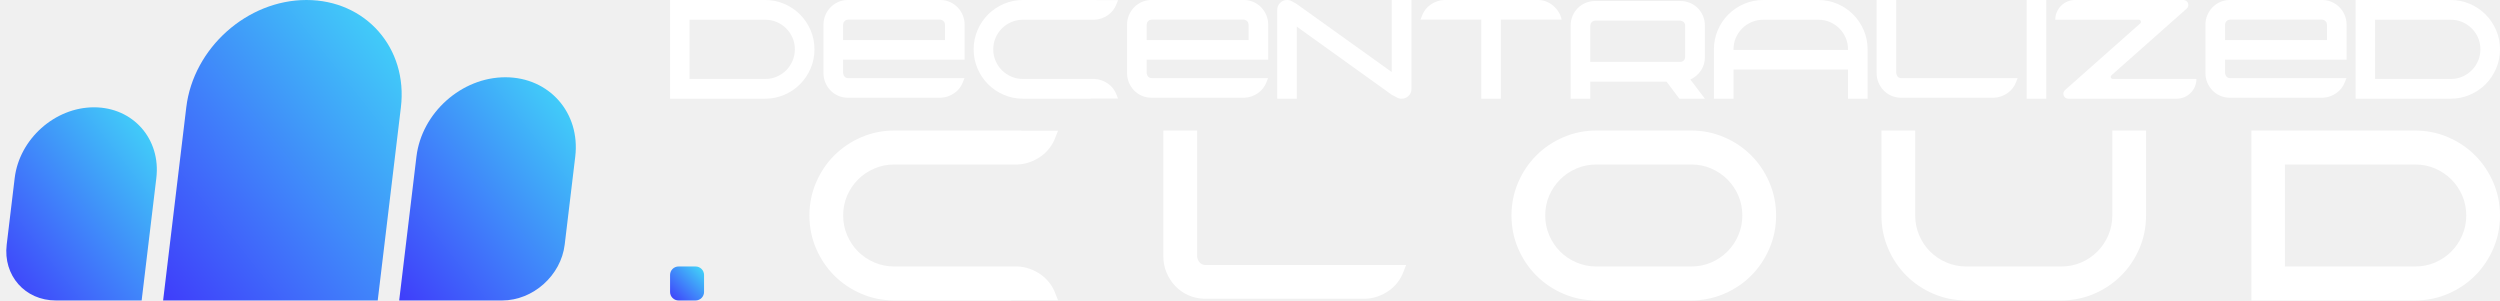
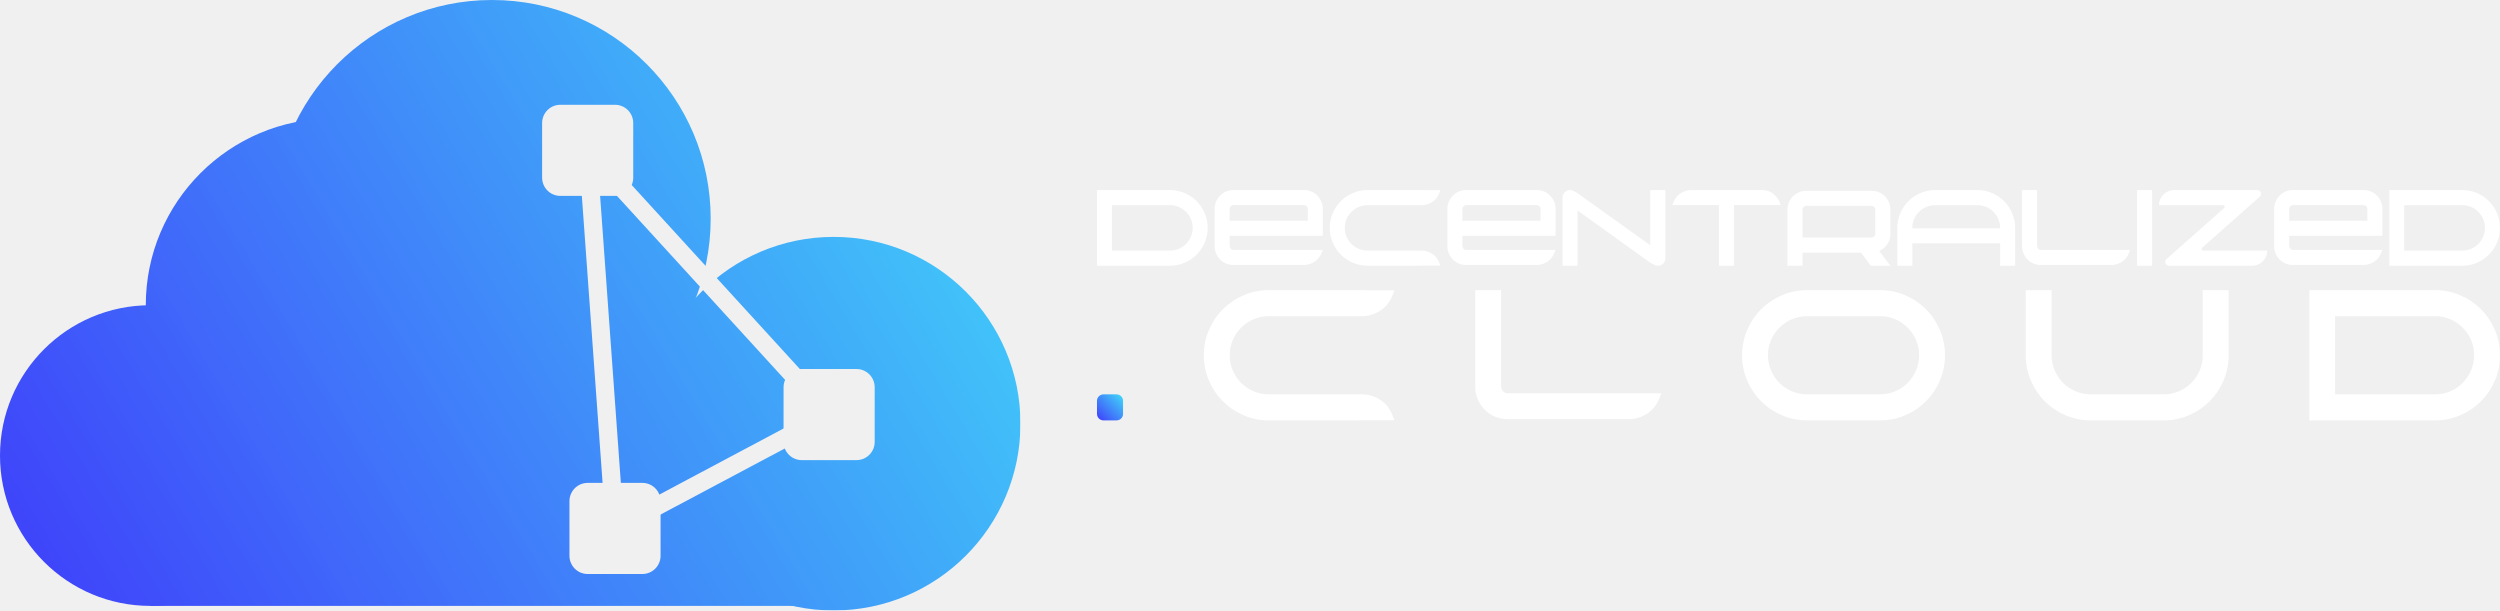
- <svg xmlns="http://www.w3.org/2000/svg" viewBox="0 0 559.046 67.188" role="img" aria-label="decentralized.cloud">
+ <svg xmlns="http://www.w3.org/2000/svg" viewBox="0 0 729.161 178.048" role="img" aria-label="decentralized.cloud">
  <defs>
-     <linearGradient id="g" x1="0" y1="1" x2="1" y2="0">
+     <linearGradient id="g" gradientUnits="userSpaceOnUse" x1="0" y1="268" x2="448" y2="0">
+       <stop offset="0" stop-color="#3f3dfa" />
+       <stop offset="1" stop-color="#41dbf9" />
+     </linearGradient>
+     <mask id="g-cut" maskUnits="userSpaceOnUse" x="0" y="0" width="448" height="268">
+       <rect width="448" height="268" fill="#fff" />
+       <line x1="258" y1="66" x2="364" y2="182" stroke="#000" stroke-width="8" />
+       <line x1="364" y1="182" x2="270" y2="232" stroke="#000" stroke-width="8" />
+       <line x1="258" y1="66" x2="270" y2="232" stroke="#000" stroke-width="8" />
+       <rect x="238" y="46" width="40" height="40" rx="8" fill="#000" />
+       <rect x="344" y="162" width="40" height="40" rx="8" fill="#000" />
+       <rect x="250" y="212" width="40" height="40" rx="8" fill="#000" />
+     </mask>
+     <linearGradient id="g-dot" x1="0" y1="1" x2="1" y2="0">
      <stop offset="0" stop-color="#3f3dfa" />
      <stop offset="1" stop-color="#41dbf9" />
    </linearGradient>
  </defs>
-   <g id="mark">
-     <g fill="url(#g)">
-       <path d="M 1.497 54.71C 0.67 61.602 5.586 67.188 12.478 67.188L 31.674 67.188L 34.957 39.833C 36.007 31.086 29.767 23.996 21.02 23.996L 21.02 23.996C 12.274 23.996 4.332 31.086 3.283 39.833Z" />
-       <path d="M 36.473 67.188L 84.465 67.188L 89.648 23.996C 91.238 10.743 81.784 0 68.532 0L 68.532 0C 55.279 0 43.247 10.743 41.657 23.996Z" />
-       <path d="M 89.264 67.188L 112.3 67.188C 119.191 67.188 125.448 61.602 126.275 54.71L 128.636 35.034C 129.813 25.227 122.817 17.277 113.01 17.277L 113.01 17.277C 103.203 17.277 94.299 25.227 93.123 35.034Z" />
+   <g id="mark" transform="scale(0.66436)">
+     <g fill="url(#g)" mask="url(#g-cut)">
+       <path d="M 0 200 A 66 66 0 1 0 132 200 A 66 66 0 1 0 0 200 Z" />
+       <path d="M 64 134 A 82 82 0 1 0 228 134 A 82 82 0 1 0 64 134 Z" />
+       <path d="M 120 96 A 96 96 0 1 0 312 96 A 96 96 0 1 0 120 96 Z" />
+       <path d="M 284 186 A 82 82 0 1 0 448 186 A 82 82 0 1 0 284 186 Z" />
+       <path d="M 66 134 H 366 V 266 H 66 Z" />
    </g>
  </g>
-   <g id="wordmark" fill="#ffffff">
-     <g id="decentralized">
-       <path d="M171.092 0C172.605 0 174.035 0.289 175.38 0.867C176.725 1.445 177.897 2.233 178.896 3.232C179.894 4.23 180.683 5.402 181.261 6.748C181.839 8.093 182.128 9.522 182.128 11.036C182.128 12.549 181.839 13.979 181.261 15.324C180.683 16.669 179.894 17.841 178.896 18.84C177.897 19.838 176.725 20.626 175.38 21.204C174.035 21.782 172.605 22.072 171.092 22.072L149.84 22.072L149.84 0ZM177.745 11.036C177.745 10.111 177.572 9.249 177.225 8.45C176.878 7.651 176.405 6.953 175.806 6.353C175.207 5.754 174.508 5.281 173.709 4.935C172.91 4.588 172.048 4.414 171.124 4.414L154.192 4.414L154.192 17.657L171.124 17.657C172.048 17.657 172.91 17.484 173.709 17.137C174.508 16.79 175.207 16.317 175.806 15.718C176.405 15.119 176.878 14.415 177.225 13.606C177.572 12.796 177.745 11.94 177.745 11.036Z" />
-       <path d="M210.411 0C211.146 0.021 211.835 0.179 212.476 0.473C213.117 0.767 213.679 1.167 214.163 1.671C214.646 2.176 215.025 2.759 215.298 3.421C215.571 4.083 215.708 4.782 215.708 5.518L215.708 13.337L188.528 13.337L188.528 16.364C188.571 16.68 188.686 16.942 188.875 17.153C189.064 17.363 189.327 17.468 189.664 17.468L215.676 17.468L215.33 18.351C215.14 18.855 214.883 19.318 214.557 19.738C214.231 20.159 213.848 20.521 213.406 20.826C212.965 21.131 212.492 21.373 211.987 21.551C211.483 21.73 210.957 21.83 210.411 21.851L189.443 21.851C188.707 21.83 188.013 21.672 187.362 21.378C186.71 21.084 186.148 20.684 185.675 20.18C185.202 19.675 184.829 19.097 184.556 18.445C184.282 17.794 184.146 17.1 184.146 16.364L184.146 5.518C184.146 4.782 184.282 4.083 184.556 3.421C184.829 2.759 185.207 2.176 185.691 1.671C186.174 1.167 186.736 0.767 187.378 0.473C188.019 0.179 188.707 0.021 189.443 0ZM211.325 8.955L211.325 5.518C211.304 5.35 211.273 5.203 211.231 5.076C211.189 4.95 211.104 4.835 210.978 4.73C210.768 4.519 210.505 4.404 210.19 4.383L189.664 4.383C189.495 4.404 189.348 4.435 189.222 4.477C189.096 4.519 188.98 4.603 188.875 4.73C188.749 4.835 188.665 4.95 188.623 5.076C188.581 5.203 188.55 5.35 188.528 5.518L188.528 8.955Z" />
-       <path d="M228.73 4.414C227.826 4.414 226.97 4.588 226.16 4.935C225.351 5.281 224.647 5.754 224.048 6.353C223.449 6.953 222.976 7.651 222.629 8.45C222.282 9.249 222.109 10.111 222.109 11.036C222.109 11.94 222.282 12.796 222.629 13.606C222.976 14.415 223.449 15.119 224.048 15.718C224.647 16.317 225.351 16.79 226.16 17.137C226.97 17.484 227.826 17.657 228.73 17.657L244.748 17.657C245.294 17.678 245.82 17.778 246.324 17.957C246.829 18.135 247.302 18.377 247.743 18.682C248.185 18.987 248.568 19.349 248.894 19.77C249.22 20.19 249.477 20.653 249.667 21.157L250.013 22.04L243.928 22.04L243.928 22.072L228.762 22.072C227.248 22.072 225.819 21.782 224.473 21.204C223.128 20.626 221.956 19.838 220.958 18.84C219.959 17.841 219.171 16.669 218.593 15.324C218.015 13.979 217.726 12.549 217.726 11.036C217.726 9.522 218.015 8.093 218.593 6.748C219.171 5.402 219.959 4.23 220.958 3.232C221.956 2.233 223.128 1.445 224.473 0.867C225.819 0.289 227.248 0 228.762 0L245.252 0L245.221 0.032L250.013 0.032L249.667 0.914C249.477 1.419 249.22 1.881 248.894 2.302C248.568 2.722 248.185 3.085 247.743 3.39C247.302 3.694 246.829 3.936 246.324 4.115C245.82 4.293 245.294 4.393 244.748 4.414Z" />
-       <path d="M278.296 0C279.032 0.021 279.721 0.179 280.362 0.473C281.003 0.767 281.565 1.167 282.049 1.671C282.532 2.176 282.91 2.759 283.184 3.421C283.457 4.083 283.594 4.782 283.594 5.518L283.594 13.337L256.414 13.337L256.414 16.364C256.456 16.68 256.572 16.942 256.761 17.153C256.95 17.363 257.213 17.468 257.549 17.468L283.562 17.468L283.215 18.351C283.026 18.855 282.769 19.318 282.443 19.738C282.117 20.159 281.733 20.521 281.292 20.826C280.85 21.131 280.377 21.373 279.873 21.551C279.368 21.73 278.843 21.83 278.296 21.851L257.329 21.851C256.593 21.83 255.899 21.672 255.247 21.378C254.596 21.084 254.034 20.684 253.561 20.18C253.088 19.675 252.715 19.097 252.441 18.445C252.168 17.794 252.031 17.1 252.031 16.364L252.031 5.518C252.031 4.782 252.168 4.083 252.441 3.421C252.715 2.759 253.093 2.176 253.576 1.671C254.06 1.167 254.622 0.767 255.263 0.473C255.904 0.179 256.593 0.021 257.329 0ZM279.211 8.955L279.211 5.518C279.19 5.35 279.158 5.203 279.116 5.076C279.074 4.95 278.99 4.835 278.864 4.73C278.654 4.519 278.391 4.404 278.076 4.383L257.549 4.383C257.381 4.404 257.234 4.435 257.108 4.477C256.982 4.519 256.866 4.603 256.761 4.73C256.635 4.835 256.551 4.95 256.509 5.076C256.467 5.203 256.435 5.35 256.414 5.518L256.414 8.955Z" />
-       <path d="M315.629 0L315.629 19.864C315.629 19.969 315.624 20.064 315.613 20.148C315.603 20.232 315.587 20.327 315.566 20.432C315.44 20.915 315.177 21.31 314.777 21.614C314.378 21.919 313.926 22.072 313.422 22.072C313.022 22.072 312.665 21.977 312.35 21.788L311.215 21.189L289.994 5.959L289.994 22.072L285.612 22.072L285.612 2.207C285.612 1.598 285.827 1.077 286.258 0.646C286.689 0.215 287.209 0 287.819 0C288.197 0 288.554 0.095 288.891 0.284L289.994 0.914L311.215 16.112L311.215 0Z" />
-       <path d="M343.88 0C344.532 0 345.147 0.11 345.725 0.331C346.303 0.552 346.828 0.862 347.301 1.261C347.774 1.661 348.179 2.123 348.515 2.649C348.852 3.174 349.083 3.752 349.209 4.383L335.619 4.383L335.619 22.072L331.237 22.072L331.237 4.383L317.647 4.383L317.994 3.5C318.183 2.995 318.44 2.533 318.766 2.113C319.092 1.692 319.476 1.33 319.917 1.025C320.358 0.72 320.837 0.478 321.352 0.3C321.867 0.121 322.387 0.021 322.912 0Z" />
-       <path d="M377.997 17.783L381.244 22.072L375.537 22.072L372.668 18.256L355.61 18.256L355.61 22.072L351.227 22.072L351.227 5.739C351.227 4.961 351.369 4.236 351.653 3.563C351.936 2.89 352.325 2.307 352.819 1.813C353.313 1.319 353.897 0.93 354.569 0.646C355.242 0.363 355.967 0.221 356.745 0.221L375.726 0.221C376.504 0.221 377.229 0.363 377.902 0.646C378.575 0.93 379.158 1.319 379.652 1.813C380.146 2.307 380.535 2.89 380.819 3.563C381.102 4.236 381.244 4.961 381.244 5.739L381.244 12.738C381.244 13.874 380.955 14.877 380.377 15.75C379.799 16.622 379.006 17.3 377.997 17.783ZM355.61 13.842L375.726 13.842C376.021 13.842 376.283 13.737 376.515 13.527C376.725 13.295 376.83 13.033 376.83 12.738L376.83 5.739C376.83 5.402 376.725 5.14 376.515 4.95C376.304 4.761 376.042 4.646 375.726 4.603L356.745 4.603C356.577 4.625 356.43 4.656 356.303 4.698C356.177 4.74 356.062 4.824 355.957 4.95C355.83 5.055 355.746 5.171 355.704 5.297C355.662 5.423 355.631 5.57 355.61 5.739Z" />
-       <path d="M406.595 0C408.108 0 409.538 0.289 410.883 0.867C412.228 1.445 413.4 2.233 414.399 3.232C415.397 4.23 416.186 5.402 416.764 6.748C417.342 8.093 417.631 9.522 417.631 11.036L417.631 22.072L413.248 22.072L413.248 15.545L387.645 15.545L387.645 22.072L383.262 22.072L383.262 11.036C383.262 9.522 383.551 8.093 384.129 6.748C384.707 5.402 385.496 4.23 386.494 3.232C387.493 2.233 388.664 1.445 390.01 0.867C391.355 0.289 392.784 0 394.298 0ZM413.248 11.162L413.248 11.036C413.248 10.111 413.075 9.249 412.728 8.45C412.381 7.651 411.908 6.953 411.309 6.353C410.71 5.754 410.011 5.281 409.212 4.935C408.413 4.588 407.551 4.414 406.626 4.414L394.266 4.414C393.363 4.414 392.506 4.588 391.697 4.935C390.887 5.281 390.183 5.754 389.584 6.353C388.985 6.953 388.512 7.651 388.165 8.45C387.818 9.249 387.645 10.111 387.645 11.036L387.645 11.162Z" />
-       <path d="M451.179 17.468L450.833 18.351C450.643 18.855 450.386 19.318 450.06 19.738C449.734 20.159 449.351 20.521 448.909 20.826C448.468 21.131 447.995 21.373 447.49 21.551C446.986 21.73 446.46 21.83 445.914 21.851L424.946 21.851C424.21 21.83 423.516 21.672 422.865 21.378C422.213 21.084 421.651 20.684 421.178 20.18C420.705 19.675 420.332 19.097 420.059 18.445C419.785 17.794 419.649 17.1 419.649 16.364L419.649 0L424.031 0L424.031 16.364C424.073 16.68 424.189 16.942 424.378 17.153C424.567 17.363 424.83 17.468 425.167 17.468Z" />
-       <path d="M453.197 0L457.58 0L457.58 22.072L453.197 22.072Z" />
-       <path d="M459.598 4.41C459.598 1.974 461.572 0 464.008 0L488.251 0C488.709 0 489.12 0.283 489.283 0.712C489.445 1.141 489.326 1.625 488.983 1.93L472.166 16.83C472.019 16.961 471.968 17.168 472.038 17.352C472.107 17.536 472.283 17.657 472.48 17.657L491.16 17.657L491.16 17.662C491.16 20.097 489.186 22.072 486.75 22.072L462.508 22.072C462.049 22.072 461.638 21.788 461.476 21.359C461.313 20.931 461.433 20.446 461.776 20.142L478.592 5.241C478.739 5.111 478.79 4.903 478.721 4.72C478.651 4.536 478.475 4.414 478.279 4.414L459.598 4.414Z" />
-       <path d="M519.443 0C520.179 0.021 520.868 0.179 521.509 0.473C522.15 0.767 522.712 1.167 523.196 1.671C523.679 2.176 524.057 2.759 524.331 3.421C524.604 4.083 524.741 4.782 524.741 5.518L524.741 13.337L497.561 13.337L497.561 16.364C497.603 16.68 497.719 16.942 497.908 17.153C498.097 17.363 498.36 17.468 498.696 17.468L524.709 17.468L524.362 18.351C524.173 18.855 523.915 19.318 523.59 19.738C523.264 20.159 522.88 20.521 522.439 20.826C521.997 21.131 521.524 21.373 521.02 21.551C520.515 21.73 519.99 21.83 519.443 21.851L498.475 21.851C497.74 21.83 497.046 21.672 496.394 21.378C495.743 21.084 495.181 20.684 494.708 20.18C494.235 19.675 493.861 19.097 493.588 18.445C493.315 17.794 493.178 17.1 493.178 16.364L493.178 5.518C493.178 4.782 493.315 4.083 493.588 3.421C493.861 2.759 494.24 2.176 494.723 1.671C495.207 1.167 495.769 0.767 496.41 0.473C497.051 0.179 497.74 0.021 498.475 0ZM520.358 8.955L520.358 5.518C520.337 5.35 520.305 5.203 520.263 5.076C520.221 4.95 520.137 4.835 520.011 4.73C519.801 4.519 519.538 4.404 519.223 4.383L498.696 4.383C498.528 4.404 498.381 4.435 498.255 4.477C498.129 4.519 498.013 4.603 497.908 4.73C497.782 4.835 497.698 4.95 497.656 5.076C497.614 5.203 497.582 5.35 497.561 5.518L497.561 8.955Z" />
-       <path d="M548.01 0C549.524 0 550.953 0.289 552.298 0.867C553.644 1.445 554.816 2.233 555.814 3.232C556.813 4.23 557.601 5.402 558.179 6.748C558.757 8.093 559.046 9.522 559.046 11.036C559.046 12.549 558.757 13.979 558.179 15.324C557.601 16.669 556.813 17.841 555.814 18.84C554.816 19.838 553.644 20.626 552.298 21.204C550.953 21.782 549.524 22.072 548.01 22.072L526.759 22.072L526.759 0ZM554.663 11.036C554.663 10.111 554.49 9.249 554.143 8.45C553.796 7.651 553.323 6.953 552.724 6.353C552.125 5.754 551.426 5.281 550.627 4.935C549.829 4.588 548.967 4.414 548.042 4.414L531.11 4.414L531.11 17.657L548.042 17.657C548.967 17.657 549.829 17.484 550.627 17.137C551.426 16.79 552.125 16.317 552.724 15.718C553.323 15.119 553.796 14.415 554.143 13.606C554.49 12.796 554.663 11.94 554.663 11.036Z" />
+   <g id="wordmark" transform="translate(170.115 55.43)">
+     <g fill="#ffffff">
+       <g id="decentralized">
+         <path d="M171.092 0C172.605 0 174.035 0.289 175.38 0.867C176.725 1.445 177.897 2.233 178.896 3.232C179.894 4.23 180.683 5.402 181.261 6.748C181.839 8.093 182.128 9.522 182.128 11.036C182.128 12.549 181.839 13.979 181.261 15.324C180.683 16.669 179.894 17.841 178.896 18.84C177.897 19.838 176.725 20.626 175.38 21.204C174.035 21.782 172.605 22.072 171.092 22.072L149.84 22.072L149.84 0ZM177.745 11.036C177.745 10.111 177.572 9.249 177.225 8.45C176.878 7.651 176.405 6.953 175.806 6.353C175.207 5.754 174.508 5.281 173.709 4.935C172.91 4.588 172.048 4.414 171.124 4.414L154.192 4.414L154.192 17.657L171.124 17.657C172.048 17.657 172.91 17.484 173.709 17.137C174.508 16.79 175.207 16.317 175.806 15.718C176.405 15.119 176.878 14.415 177.225 13.606C177.572 12.796 177.745 11.94 177.745 11.036Z" />
+         <path d="M210.411 0C211.146 0.021 211.835 0.179 212.476 0.473C213.117 0.767 213.679 1.167 214.163 1.671C214.646 2.176 215.025 2.759 215.298 3.421C215.571 4.083 215.708 4.782 215.708 5.518L215.708 13.337L188.528 13.337L188.528 16.364C188.571 16.68 188.686 16.942 188.875 17.153C189.064 17.363 189.327 17.468 189.664 17.468L215.676 17.468L215.33 18.351C215.14 18.855 214.883 19.318 214.557 19.738C214.231 20.159 213.848 20.521 213.406 20.826C212.965 21.131 212.492 21.373 211.987 21.551C211.483 21.73 210.957 21.83 210.411 21.851L189.443 21.851C188.707 21.83 188.013 21.672 187.362 21.378C186.71 21.084 186.148 20.684 185.675 20.18C185.202 19.675 184.829 19.097 184.556 18.445C184.282 17.794 184.146 17.1 184.146 16.364L184.146 5.518C184.146 4.782 184.282 4.083 184.556 3.421C184.829 2.759 185.207 2.176 185.691 1.671C186.174 1.167 186.736 0.767 187.378 0.473C188.019 0.179 188.707 0.021 189.443 0ZM211.325 8.955L211.325 5.518C211.304 5.35 211.273 5.203 211.231 5.076C211.189 4.95 211.104 4.835 210.978 4.73C210.768 4.519 210.505 4.404 210.19 4.383L189.664 4.383C189.495 4.404 189.348 4.435 189.222 4.477C189.096 4.519 188.98 4.603 188.875 4.73C188.749 4.835 188.665 4.95 188.623 5.076C188.581 5.203 188.55 5.35 188.528 5.518L188.528 8.955Z" />
+         <path d="M228.73 4.414C227.826 4.414 226.97 4.588 226.16 4.935C225.351 5.281 224.647 5.754 224.048 6.353C223.449 6.953 222.976 7.651 222.629 8.45C222.282 9.249 222.109 10.111 222.109 11.036C222.109 11.94 222.282 12.796 222.629 13.606C222.976 14.415 223.449 15.119 224.048 15.718C224.647 16.317 225.351 16.79 226.16 17.137C226.97 17.484 227.826 17.657 228.73 17.657L244.748 17.657C245.294 17.678 245.82 17.778 246.324 17.957C246.829 18.135 247.302 18.377 247.743 18.682C248.185 18.987 248.568 19.349 248.894 19.77C249.22 20.19 249.477 20.653 249.667 21.157L250.013 22.04L243.928 22.04L243.928 22.072L228.762 22.072C227.248 22.072 225.819 21.782 224.473 21.204C223.128 20.626 221.956 19.838 220.958 18.84C219.959 17.841 219.171 16.669 218.593 15.324C218.015 13.979 217.726 12.549 217.726 11.036C217.726 9.522 218.015 8.093 218.593 6.748C219.171 5.402 219.959 4.23 220.958 3.232C221.956 2.233 223.128 1.445 224.473 0.867C225.819 0.289 227.248 0 228.762 0L245.252 0L245.221 0.032L250.013 0.032L249.667 0.914C249.477 1.419 249.22 1.881 248.894 2.302C248.568 2.722 248.185 3.085 247.743 3.39C247.302 3.694 246.829 3.936 246.324 4.115C245.82 4.293 245.294 4.393 244.748 4.414Z" />
+         <path d="M278.296 0C279.032 0.021 279.721 0.179 280.362 0.473C281.003 0.767 281.565 1.167 282.049 1.671C282.532 2.176 282.91 2.759 283.184 3.421C283.457 4.083 283.594 4.782 283.594 5.518L283.594 13.337L256.414 13.337L256.414 16.364C256.456 16.68 256.572 16.942 256.761 17.153C256.95 17.363 257.213 17.468 257.549 17.468L283.562 17.468L283.215 18.351C283.026 18.855 282.769 19.318 282.443 19.738C282.117 20.159 281.733 20.521 281.292 20.826C280.85 21.131 280.377 21.373 279.873 21.551C279.368 21.73 278.843 21.83 278.296 21.851L257.329 21.851C256.593 21.83 255.899 21.672 255.247 21.378C254.596 21.084 254.034 20.684 253.561 20.18C253.088 19.675 252.715 19.097 252.441 18.445C252.168 17.794 252.031 17.1 252.031 16.364L252.031 5.518C252.031 4.782 252.168 4.083 252.441 3.421C252.715 2.759 253.093 2.176 253.576 1.671C254.06 1.167 254.622 0.767 255.263 0.473C255.904 0.179 256.593 0.021 257.329 0ZM279.211 8.955L279.211 5.518C279.19 5.35 279.158 5.203 279.116 5.076C279.074 4.95 278.99 4.835 278.864 4.73C278.654 4.519 278.391 4.404 278.076 4.383L257.549 4.383C257.381 4.404 257.234 4.435 257.108 4.477C256.982 4.519 256.866 4.603 256.761 4.73C256.635 4.835 256.551 4.95 256.509 5.076C256.467 5.203 256.435 5.35 256.414 5.518L256.414 8.955Z" />
+         <path d="M315.629 0L315.629 19.864C315.629 19.969 315.624 20.064 315.613 20.148C315.603 20.232 315.587 20.327 315.566 20.432C315.44 20.915 315.177 21.31 314.777 21.614C314.378 21.919 313.926 22.072 313.422 22.072C313.022 22.072 312.665 21.977 312.35 21.788L311.215 21.189L289.994 5.959L289.994 22.072L285.612 22.072L285.612 2.207C285.612 1.598 285.827 1.077 286.258 0.646C286.689 0.215 287.209 0 287.819 0C288.197 0 288.554 0.095 288.891 0.284L289.994 0.914L311.215 16.112L311.215 0Z" />
+         <path d="M343.88 0C344.532 0 345.147 0.11 345.725 0.331C346.303 0.552 346.828 0.862 347.301 1.261C347.774 1.661 348.179 2.123 348.515 2.649C348.852 3.174 349.083 3.752 349.209 4.383L335.619 4.383L335.619 22.072L331.237 22.072L331.237 4.383L317.647 4.383L317.994 3.5C318.183 2.995 318.44 2.533 318.766 2.113C319.092 1.692 319.476 1.33 319.917 1.025C320.358 0.72 320.837 0.478 321.352 0.3C321.867 0.121 322.387 0.021 322.912 0Z" />
+         <path d="M377.997 17.783L381.244 22.072L375.537 22.072L372.668 18.256L355.61 18.256L355.61 22.072L351.227 22.072L351.227 5.739C351.227 4.961 351.369 4.236 351.653 3.563C351.936 2.89 352.325 2.307 352.819 1.813C353.313 1.319 353.897 0.93 354.569 0.646C355.242 0.363 355.967 0.221 356.745 0.221L375.726 0.221C376.504 0.221 377.229 0.363 377.902 0.646C378.575 0.93 379.158 1.319 379.652 1.813C380.146 2.307 380.535 2.89 380.819 3.563C381.102 4.236 381.244 4.961 381.244 5.739L381.244 12.738C381.244 13.874 380.955 14.877 380.377 15.75C379.799 16.622 379.006 17.3 377.997 17.783ZM355.61 13.842L375.726 13.842C376.021 13.842 376.283 13.737 376.515 13.527C376.725 13.295 376.83 13.033 376.83 12.738L376.83 5.739C376.83 5.402 376.725 5.14 376.515 4.95C376.304 4.761 376.042 4.646 375.726 4.603L356.745 4.603C356.577 4.625 356.43 4.656 356.303 4.698C356.177 4.74 356.062 4.824 355.957 4.95C355.83 5.055 355.746 5.171 355.704 5.297C355.662 5.423 355.631 5.57 355.61 5.739Z" />
+         <path d="M406.595 0C408.108 0 409.538 0.289 410.883 0.867C412.228 1.445 413.4 2.233 414.399 3.232C415.397 4.23 416.186 5.402 416.764 6.748C417.342 8.093 417.631 9.522 417.631 11.036L417.631 22.072L413.248 22.072L413.248 15.545L387.645 15.545L387.645 22.072L383.262 22.072L383.262 11.036C383.262 9.522 383.551 8.093 384.129 6.748C384.707 5.402 385.496 4.23 386.494 3.232C387.493 2.233 388.664 1.445 390.01 0.867C391.355 0.289 392.784 0 394.298 0ZM413.248 11.162L413.248 11.036C413.248 10.111 413.075 9.249 412.728 8.45C412.381 7.651 411.908 6.953 411.309 6.353C410.71 5.754 410.011 5.281 409.212 4.935C408.413 4.588 407.551 4.414 406.626 4.414L394.266 4.414C393.363 4.414 392.506 4.588 391.697 4.935C390.887 5.281 390.183 5.754 389.584 6.353C388.985 6.953 388.512 7.651 388.165 8.45C387.818 9.249 387.645 10.111 387.645 11.036L387.645 11.162Z" />
+         <path d="M451.179 17.468L450.833 18.351C450.643 18.855 450.386 19.318 450.06 19.738C449.734 20.159 449.351 20.521 448.909 20.826C448.468 21.131 447.995 21.373 447.49 21.551C446.986 21.73 446.46 21.83 445.914 21.851L424.946 21.851C424.21 21.83 423.516 21.672 422.865 21.378C422.213 21.084 421.651 20.684 421.178 20.18C420.705 19.675 420.332 19.097 420.059 18.445C419.785 17.794 419.649 17.1 419.649 16.364L419.649 0L424.031 0L424.031 16.364C424.073 16.68 424.189 16.942 424.378 17.153C424.567 17.363 424.83 17.468 425.167 17.468Z" />
+         <path d="M453.197 0L457.58 0L457.58 22.072L453.197 22.072Z" />
+         <path d="M459.598 4.41C459.598 1.974 461.572 0 464.008 0L488.251 0C488.709 0 489.12 0.283 489.283 0.712C489.445 1.141 489.326 1.625 488.983 1.93L472.166 16.83C472.019 16.961 471.968 17.168 472.038 17.352C472.107 17.536 472.283 17.657 472.48 17.657L491.16 17.657L491.16 17.662C491.16 20.097 489.186 22.072 486.75 22.072L462.508 22.072C462.049 22.072 461.638 21.788 461.476 21.359C461.313 20.931 461.433 20.446 461.776 20.142L478.592 5.241C478.739 5.111 478.79 4.903 478.721 4.72C478.651 4.536 478.475 4.414 478.279 4.414L459.598 4.414Z" />
+         <path d="M519.443 0C520.179 0.021 520.868 0.179 521.509 0.473C522.15 0.767 522.712 1.167 523.196 1.671C523.679 2.176 524.057 2.759 524.331 3.421C524.604 4.083 524.741 4.782 524.741 5.518L524.741 13.337L497.561 13.337L497.561 16.364C497.603 16.68 497.719 16.942 497.908 17.153C498.097 17.363 498.36 17.468 498.696 17.468L524.709 17.468L524.362 18.351C524.173 18.855 523.915 19.318 523.59 19.738C523.264 20.159 522.88 20.521 522.439 20.826C521.997 21.131 521.524 21.373 521.02 21.551C520.515 21.73 519.99 21.83 519.443 21.851L498.475 21.851C497.74 21.83 497.046 21.672 496.394 21.378C495.743 21.084 495.181 20.684 494.708 20.18C494.235 19.675 493.861 19.097 493.588 18.445C493.315 17.794 493.178 17.1 493.178 16.364L493.178 5.518C493.178 4.782 493.315 4.083 493.588 3.421C493.861 2.759 494.24 2.176 494.723 1.671C495.207 1.167 495.769 0.767 496.41 0.473C497.051 0.179 497.74 0.021 498.475 0ZM520.358 8.955L520.358 5.518C520.337 5.35 520.305 5.203 520.263 5.076C520.221 4.95 520.137 4.835 520.011 4.73C519.801 4.519 519.538 4.404 519.223 4.383L498.696 4.383C498.528 4.404 498.381 4.435 498.255 4.477C498.129 4.519 498.013 4.603 497.908 4.73C497.782 4.835 497.698 4.95 497.656 5.076C497.614 5.203 497.582 5.35 497.561 5.518L497.561 8.955Z" />
+         <path d="M548.01 0C549.524 0 550.953 0.289 552.298 0.867C553.644 1.445 554.816 2.233 555.814 3.232C556.813 4.23 557.601 5.402 558.179 6.748C558.757 8.093 559.046 9.522 559.046 11.036C559.046 12.549 558.757 13.979 558.179 15.324C557.601 16.669 556.813 17.841 555.814 18.84C554.816 19.838 553.644 20.626 552.298 21.204C550.953 21.782 549.524 22.072 548.01 22.072L526.759 22.072L526.759 0ZM554.663 11.036C554.663 10.111 554.49 9.249 554.143 8.45C553.796 7.651 553.323 6.953 552.724 6.353C552.125 5.754 551.426 5.281 550.627 4.935C549.829 4.588 548.967 4.414 548.042 4.414L531.11 4.414L531.11 17.657L548.042 17.657C548.967 17.657 549.829 17.484 550.627 17.137C551.426 16.79 552.125 16.317 552.724 15.718C553.323 15.119 553.796 14.415 554.143 13.606C554.49 12.796 554.663 11.94 554.663 11.036Z" />
+       </g>
+       <g id="cloud">
+         <path d="M199.946 36.788C198.39 36.788 196.915 37.087 195.522 37.684C194.128 38.281 192.916 39.095 191.885 40.127C190.853 41.158 190.039 42.361 189.442 43.737C188.845 45.112 188.546 46.596 188.546 48.188C188.546 49.744 188.845 51.219 189.442 52.612C190.039 54.006 190.853 55.218 191.885 56.249C192.916 57.281 194.128 58.095 195.522 58.692C196.915 59.289 198.39 59.588 199.946 59.588L227.523 59.588C228.464 59.624 229.369 59.796 230.237 60.104C231.106 60.411 231.92 60.828 232.68 61.352C233.44 61.877 234.101 62.501 234.662 63.225C235.223 63.949 235.666 64.745 235.992 65.614L236.589 67.134L226.112 67.134L226.112 67.188L200 67.188C197.395 67.188 194.934 66.69 192.617 65.695C190.301 64.7 188.284 63.343 186.565 61.624C184.845 59.905 183.488 57.887 182.493 55.571C181.498 53.255 181 50.794 181 48.188C181 45.582 181.498 43.121 182.493 40.805C183.488 38.489 184.845 36.471 186.565 34.752C188.284 33.033 190.301 31.676 192.617 30.681C194.934 29.686 197.395 29.188 200 29.188L228.392 29.188L228.337 29.242L236.589 29.242L235.992 30.762C235.666 31.631 235.223 32.427 234.662 33.151C234.101 33.875 233.44 34.499 232.68 35.024C231.92 35.548 231.106 35.965 230.237 36.272C229.369 36.58 228.464 36.752 227.523 36.788Z" />
+         <path d="M314.435 59.262L313.837 60.782C313.512 61.651 313.068 62.447 312.507 63.171C311.946 63.895 311.286 64.519 310.526 65.044C309.766 65.568 308.952 65.985 308.083 66.292C307.215 66.6 306.31 66.772 305.369 66.808L269.269 66.808C268.002 66.772 266.808 66.5 265.686 65.994C264.564 65.487 263.596 64.799 262.782 63.931C261.967 63.062 261.325 62.067 260.855 60.945C260.384 59.823 260.149 58.629 260.149 57.362L260.149 29.188L267.695 29.188L267.695 57.362C267.767 57.905 267.966 58.358 268.292 58.719C268.617 59.081 269.07 59.262 269.649 59.262Z" />
+         <path d="M378.166 29.188C380.772 29.188 383.233 29.686 385.549 30.681C387.865 31.676 389.883 33.033 391.602 34.752C393.321 36.471 394.678 38.489 395.673 40.805C396.668 43.121 397.166 45.582 397.166 48.188C397.166 50.794 396.668 53.255 395.673 55.571C394.678 57.887 393.321 59.905 391.602 61.624C389.883 63.343 387.865 64.7 385.549 65.695C383.233 66.69 380.772 67.188 378.166 67.188L356.995 67.188C354.389 67.188 351.928 66.69 349.612 65.695C347.295 64.7 345.278 63.343 343.559 61.624C341.84 59.905 340.483 57.887 339.487 55.571C338.492 53.255 337.995 50.794 337.995 48.188C337.995 45.582 338.492 43.121 339.487 40.805C340.483 38.489 341.84 36.471 343.559 34.752C345.278 33.033 347.295 31.676 349.612 30.681C351.928 29.686 354.389 29.188 356.995 29.188ZM389.62 48.188C389.62 46.596 389.322 45.112 388.725 43.737C388.127 42.361 387.313 41.158 386.282 40.127C385.25 39.095 384.047 38.281 382.672 37.684C381.296 37.087 379.813 36.788 378.22 36.788L356.94 36.788C355.384 36.788 353.909 37.087 352.516 37.684C351.123 38.281 349.91 39.095 348.879 40.127C347.847 41.158 347.033 42.361 346.436 43.737C345.839 45.112 345.54 46.596 345.54 48.188C345.54 49.744 345.839 51.219 346.436 52.612C347.033 54.006 347.847 55.218 348.879 56.249C349.91 57.281 351.123 58.095 352.516 58.692C353.909 59.289 355.384 59.588 356.94 59.588L378.22 59.588C379.813 59.588 381.296 59.289 382.672 58.692C384.047 58.095 385.25 57.281 386.282 56.249C387.313 55.218 388.127 54.006 388.725 52.612C389.322 51.219 389.62 49.744 389.62 48.188Z" />
+         <path d="M472.352 48.188L472.352 29.188L479.897 29.188L479.897 48.188C479.897 50.794 479.4 53.255 478.405 55.571C477.409 57.887 476.052 59.905 474.333 61.624C472.614 63.343 470.596 64.7 468.28 65.695C465.964 66.69 463.503 67.188 460.897 67.188L439.726 67.188C437.12 67.188 434.659 66.69 432.343 65.695C430.027 64.7 428.009 63.343 426.29 61.624C424.571 59.905 423.214 57.887 422.219 55.571C421.224 53.255 420.726 50.794 420.726 48.188L420.726 29.188L428.272 29.188L428.272 48.188C428.272 49.744 428.57 51.219 429.167 52.612C429.765 54.006 430.579 55.218 431.61 56.249C432.642 57.281 433.854 58.095 435.247 58.692C436.641 59.289 438.115 59.588 439.672 59.588L460.952 59.588C462.544 59.588 464.028 59.289 465.403 58.692C466.778 58.095 467.982 57.281 469.013 56.249C470.045 55.218 470.859 54.006 471.456 52.612C472.053 51.219 472.352 49.744 472.352 48.188Z" />
+         <path d="M540.046 29.188C542.652 29.188 545.113 29.686 547.429 30.681C549.745 31.676 551.763 33.033 553.482 34.752C555.201 36.471 556.558 38.489 557.553 40.805C558.548 43.121 559.046 45.582 559.046 48.188C559.046 50.794 558.548 53.255 557.553 55.571C556.558 57.887 555.201 59.905 553.482 61.624C551.763 63.343 549.745 64.7 547.429 65.695C545.113 66.69 542.652 67.188 540.046 67.188L503.457 67.188L503.457 29.188ZM551.5 48.188C551.5 46.596 551.202 45.112 550.605 43.737C550.007 42.361 549.193 41.158 548.162 40.127C547.13 39.095 545.927 38.281 544.552 37.684C543.176 37.087 541.693 36.788 540.1 36.788L510.949 36.788L510.949 59.588L540.1 59.588C541.693 59.588 543.176 59.289 544.552 58.692C545.927 58.095 547.13 57.281 548.162 56.249C549.193 55.218 550.007 54.006 550.605 52.612C551.202 51.219 551.5 49.744 551.5 48.188Z" />
+       </g>
    </g>
-     <g id="cloud">
-       <path d="M199.946 36.788C198.39 36.788 196.915 37.087 195.522 37.684C194.128 38.281 192.916 39.095 191.885 40.127C190.853 41.158 190.039 42.361 189.442 43.737C188.845 45.112 188.546 46.596 188.546 48.188C188.546 49.744 188.845 51.219 189.442 52.612C190.039 54.006 190.853 55.218 191.885 56.249C192.916 57.281 194.128 58.095 195.522 58.692C196.915 59.289 198.39 59.588 199.946 59.588L227.523 59.588C228.464 59.624 229.369 59.796 230.237 60.104C231.106 60.411 231.92 60.828 232.68 61.352C233.44 61.877 234.101 62.501 234.662 63.225C235.223 63.949 235.666 64.745 235.992 65.614L236.589 67.134L226.112 67.134L226.112 67.188L200 67.188C197.395 67.188 194.934 66.69 192.617 65.695C190.301 64.7 188.284 63.343 186.565 61.624C184.845 59.905 183.488 57.887 182.493 55.571C181.498 53.255 181 50.794 181 48.188C181 45.582 181.498 43.121 182.493 40.805C183.488 38.489 184.845 36.471 186.565 34.752C188.284 33.033 190.301 31.676 192.617 30.681C194.934 29.686 197.395 29.188 200 29.188L228.392 29.188L228.337 29.242L236.589 29.242L235.992 30.762C235.666 31.631 235.223 32.427 234.662 33.151C234.101 33.875 233.44 34.499 232.68 35.024C231.92 35.548 231.106 35.965 230.237 36.272C229.369 36.58 228.464 36.752 227.523 36.788Z" />
-       <path d="M314.435 59.262L313.837 60.782C313.512 61.651 313.068 62.447 312.507 63.171C311.946 63.895 311.286 64.519 310.526 65.044C309.766 65.568 308.952 65.985 308.083 66.292C307.215 66.6 306.31 66.772 305.369 66.808L269.269 66.808C268.002 66.772 266.808 66.5 265.686 65.994C264.564 65.487 263.596 64.799 262.782 63.931C261.967 63.062 261.325 62.067 260.855 60.945C260.384 59.823 260.149 58.629 260.149 57.362L260.149 29.188L267.695 29.188L267.695 57.362C267.767 57.905 267.966 58.358 268.292 58.719C268.617 59.081 269.07 59.262 269.649 59.262Z" />
-       <path d="M378.166 29.188C380.772 29.188 383.233 29.686 385.549 30.681C387.865 31.676 389.883 33.033 391.602 34.752C393.321 36.471 394.678 38.489 395.673 40.805C396.668 43.121 397.166 45.582 397.166 48.188C397.166 50.794 396.668 53.255 395.673 55.571C394.678 57.887 393.321 59.905 391.602 61.624C389.883 63.343 387.865 64.7 385.549 65.695C383.233 66.69 380.772 67.188 378.166 67.188L356.995 67.188C354.389 67.188 351.928 66.69 349.612 65.695C347.295 64.7 345.278 63.343 343.559 61.624C341.84 59.905 340.483 57.887 339.487 55.571C338.492 53.255 337.995 50.794 337.995 48.188C337.995 45.582 338.492 43.121 339.487 40.805C340.483 38.489 341.84 36.471 343.559 34.752C345.278 33.033 347.295 31.676 349.612 30.681C351.928 29.686 354.389 29.188 356.995 29.188ZM389.62 48.188C389.62 46.596 389.322 45.112 388.725 43.737C388.127 42.361 387.313 41.158 386.282 40.127C385.25 39.095 384.047 38.281 382.672 37.684C381.296 37.087 379.813 36.788 378.22 36.788L356.94 36.788C355.384 36.788 353.909 37.087 352.516 37.684C351.123 38.281 349.91 39.095 348.879 40.127C347.847 41.158 347.033 42.361 346.436 43.737C345.839 45.112 345.54 46.596 345.54 48.188C345.54 49.744 345.839 51.219 346.436 52.612C347.033 54.006 347.847 55.218 348.879 56.249C349.91 57.281 351.123 58.095 352.516 58.692C353.909 59.289 355.384 59.588 356.94 59.588L378.22 59.588C379.813 59.588 381.296 59.289 382.672 58.692C384.047 58.095 385.25 57.281 386.282 56.249C387.313 55.218 388.127 54.006 388.725 52.612C389.322 51.219 389.62 49.744 389.62 48.188Z" />
-       <path d="M472.352 48.188L472.352 29.188L479.897 29.188L479.897 48.188C479.897 50.794 479.4 53.255 478.405 55.571C477.409 57.887 476.052 59.905 474.333 61.624C472.614 63.343 470.596 64.7 468.28 65.695C465.964 66.69 463.503 67.188 460.897 67.188L439.726 67.188C437.12 67.188 434.659 66.69 432.343 65.695C430.027 64.7 428.009 63.343 426.29 61.624C424.571 59.905 423.214 57.887 422.219 55.571C421.224 53.255 420.726 50.794 420.726 48.188L420.726 29.188L428.272 29.188L428.272 48.188C428.272 49.744 428.57 51.219 429.167 52.612C429.765 54.006 430.579 55.218 431.61 56.249C432.642 57.281 433.854 58.095 435.247 58.692C436.641 59.289 438.115 59.588 439.672 59.588L460.952 59.588C462.544 59.588 464.028 59.289 465.403 58.692C466.778 58.095 467.982 57.281 469.013 56.249C470.045 55.218 470.859 54.006 471.456 52.612C472.053 51.219 472.352 49.744 472.352 48.188Z" />
-       <path d="M540.046 29.188C542.652 29.188 545.113 29.686 547.429 30.681C549.745 31.676 551.763 33.033 553.482 34.752C555.201 36.471 556.558 38.489 557.553 40.805C558.548 43.121 559.046 45.582 559.046 48.188C559.046 50.794 558.548 53.255 557.553 55.571C556.558 57.887 555.201 59.905 553.482 61.624C551.763 63.343 549.745 64.7 547.429 65.695C545.113 66.69 542.652 67.188 540.046 67.188L503.457 67.188L503.457 29.188ZM551.5 48.188C551.5 46.596 551.202 45.112 550.605 43.737C550.007 42.361 549.193 41.158 548.162 40.127C547.13 39.095 545.927 38.281 544.552 37.684C543.176 37.087 541.693 36.788 540.1 36.788L510.949 36.788L510.949 59.588L540.1 59.588C541.693 59.588 543.176 59.289 544.552 58.692C545.927 58.095 547.13 57.281 548.162 56.249C549.193 55.218 550.007 54.006 550.605 52.612C551.202 51.219 551.5 49.744 551.5 48.188Z" />
-     </g>
+     <path id="dot" fill="url(#g-dot)" d="M 151.74 67.188L 155.54 67.188C 156.59 67.188 157.44 66.337 157.44 65.288L 157.44 61.488C 157.44 60.439 156.59 59.588 155.54 59.588L 151.74 59.588C 150.691 59.588 149.84 60.439 149.84 61.488L 149.84 65.288C 149.84 66.337 150.691 67.188 151.74 67.188Z" />
  </g>
-   <path id="dot" fill="url(#g)" d="M 151.74 67.188L 155.54 67.188C 156.59 67.188 157.44 66.337 157.44 65.288L 157.44 61.488C 157.44 60.439 156.59 59.588 155.54 59.588L 151.74 59.588C 150.691 59.588 149.84 60.439 149.84 61.488L 149.84 65.288C 149.84 66.337 150.691 67.188 151.74 67.188Z" />
</svg>
